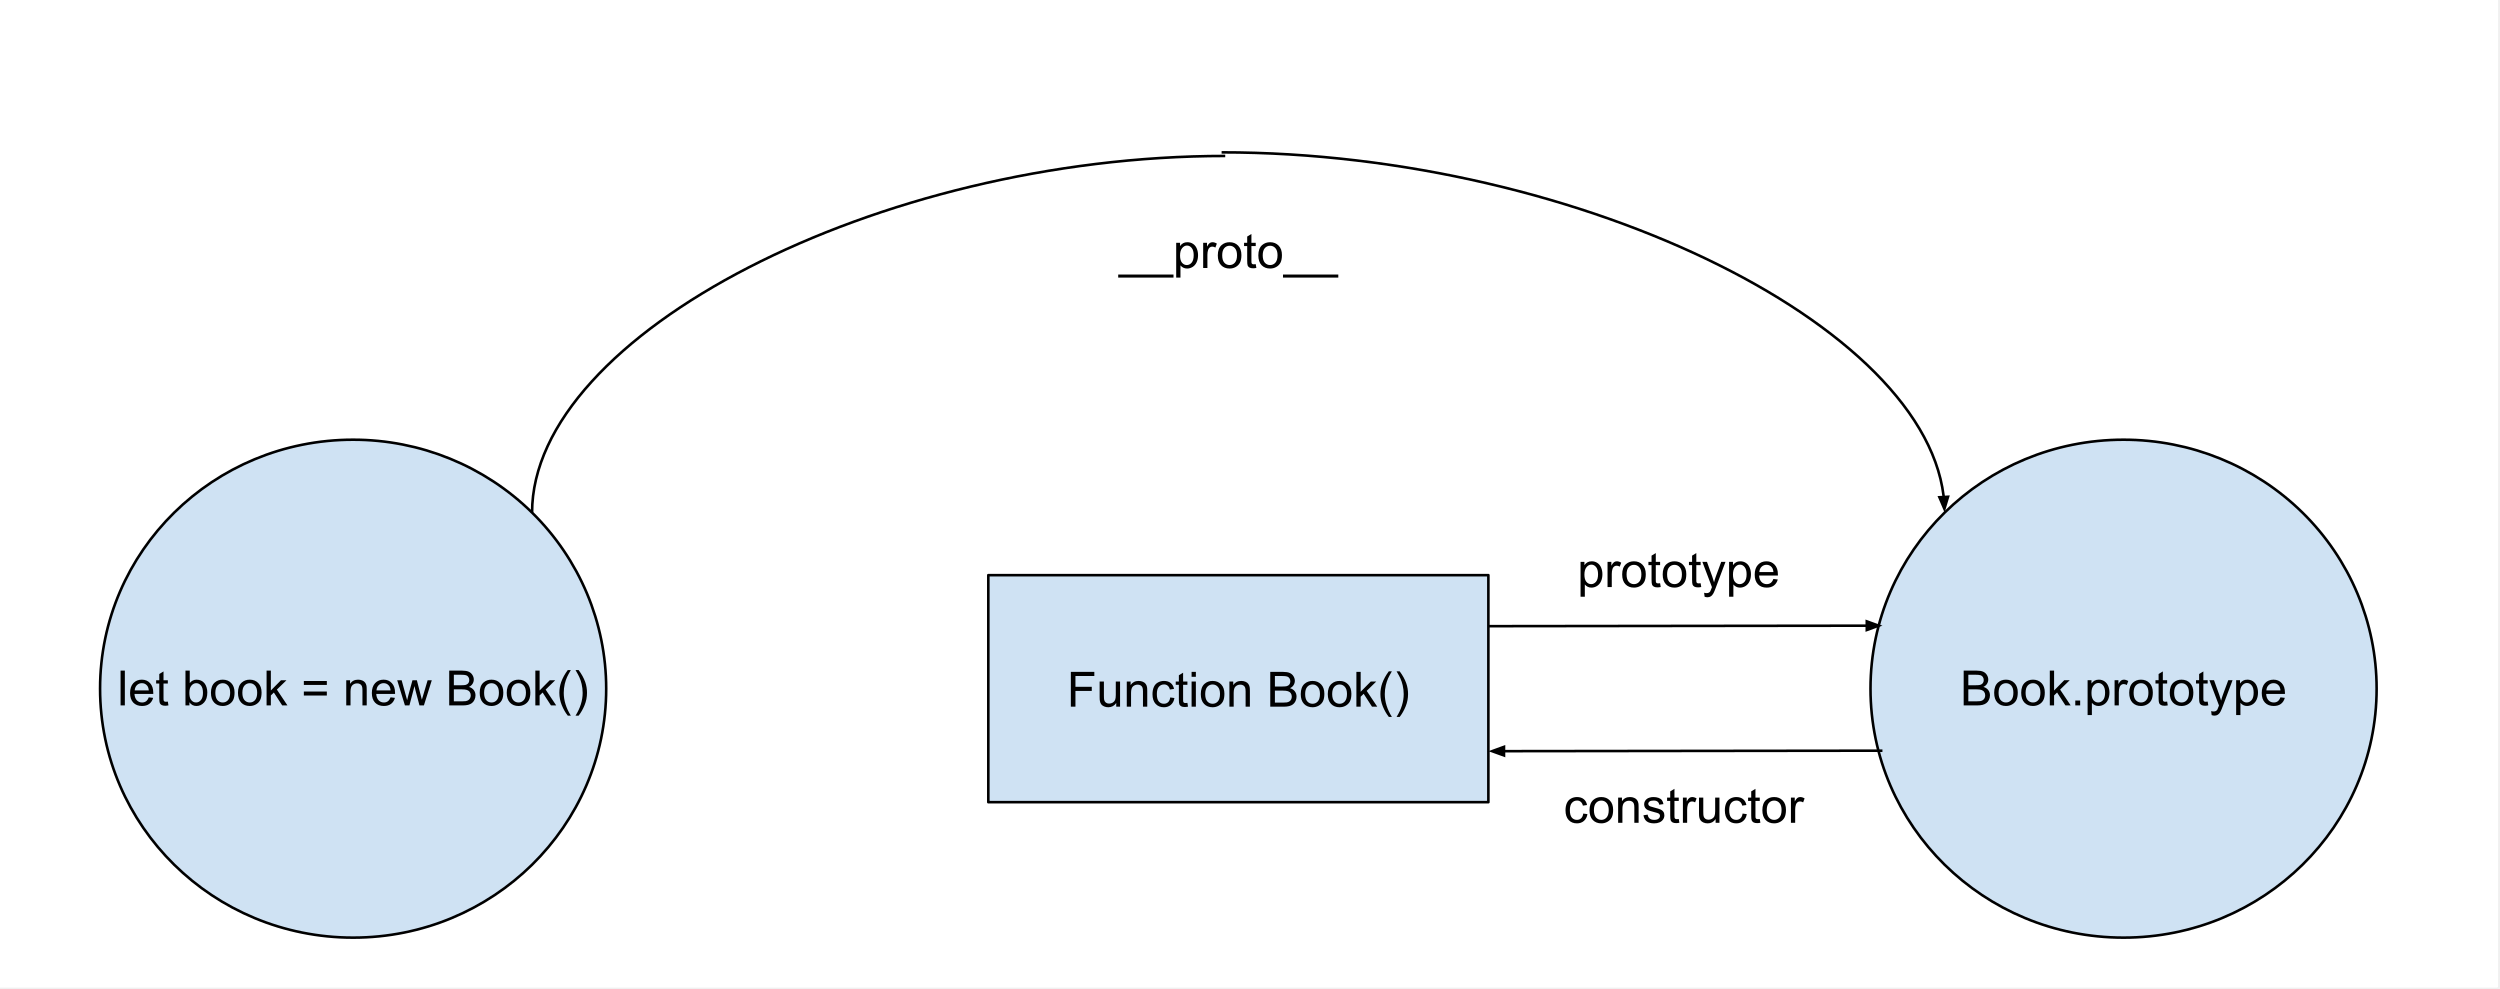
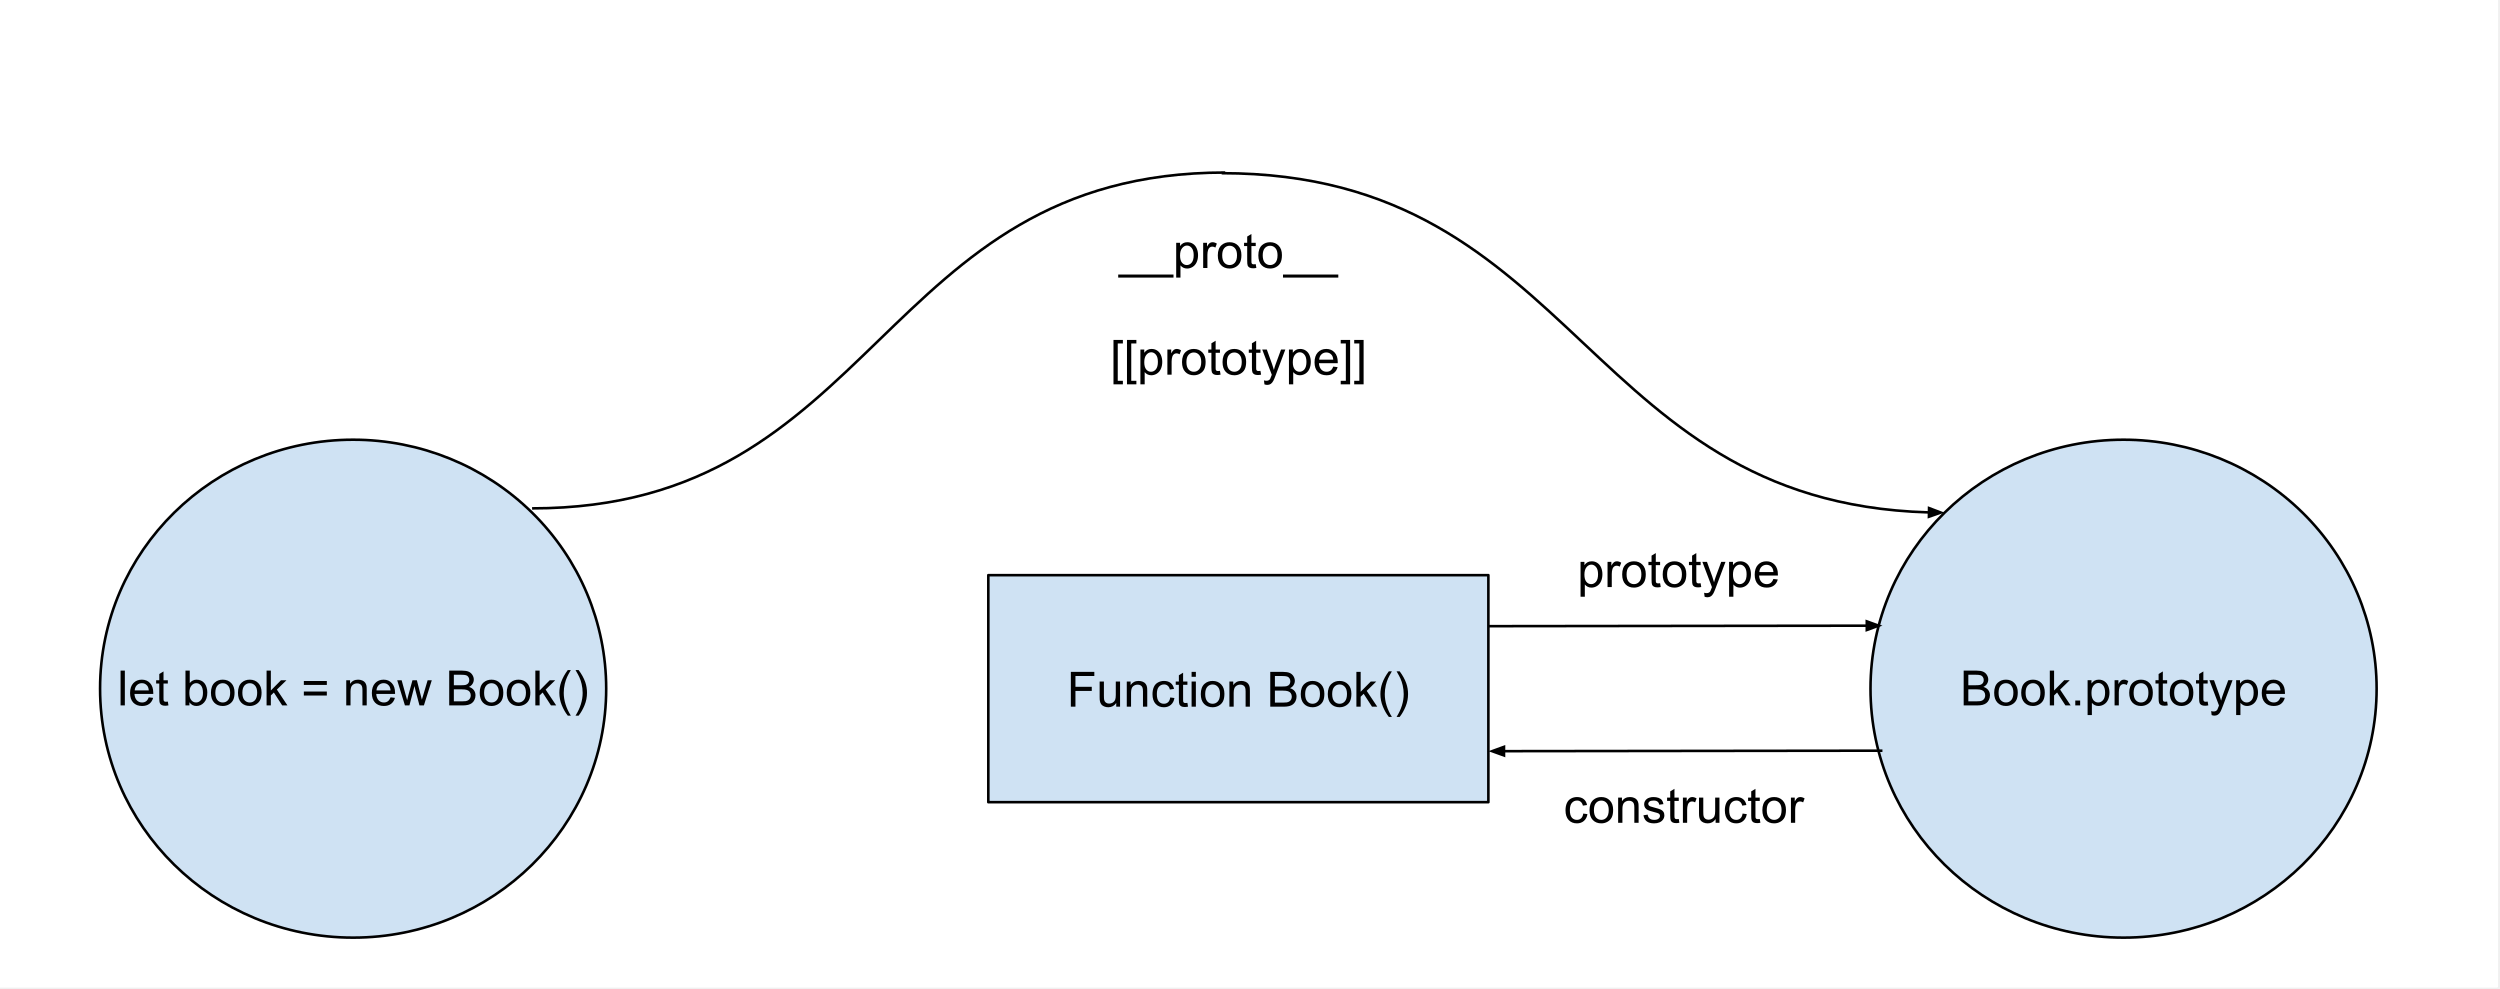
<svg xmlns="http://www.w3.org/2000/svg" version="1.1" viewBox="0.0 0.0 959.895 379.609" fill="none" stroke="none" stroke-linecap="square" stroke-miterlimit="10">
  <clipPath id="p.0">
    <path d="m0 0l959.895 0l0 379.609l-959.895 0l0 -379.609z" clip-rule="nonzero" />
  </clipPath>
  <g clip-path="url(#p.0)">
    <path fill="#000000" fill-opacity="0.0" d="m0 0l959.895 0l0 379.609l-959.895 0z" fill-rule="evenodd" />
    <path fill="#ffffff" d="m0 0l958.646 0l0 378.709l-958.646 0z" fill-rule="evenodd" />
    <path stroke="#ffffff" stroke-width="1.0" stroke-linejoin="round" stroke-linecap="butt" d="m0 0l958.646 0l0 378.709l-958.646 0z" fill-rule="evenodd" />
    <path fill="#cfe2f3" d="m379.472 220.829l192 0l0 87.181l-192 0z" fill-rule="evenodd" />
    <path stroke="#000000" stroke-width="1.0" stroke-linejoin="round" stroke-linecap="butt" d="m379.472 220.829l192 0l0 87.181l-192 0z" fill-rule="evenodd" />
    <path fill="#000000" d="m411.16 271.34l0 -13.359l9.016 0l0 1.578l-7.25 0l0 4.141l6.266 0l0 1.578l-6.266 0l0 6.062l-1.766 0zm17.427 0l0 -1.422q-1.125 1.641 -3.062 1.641q-0.859 0 -1.609 -0.328q-0.734 -0.328 -1.094 -0.828q-0.359 -0.5 -0.5 -1.219q-0.109 -0.469 -0.109 -1.531l0 -5.984l1.641 0l0 5.359q0 1.281 0.109 1.734q0.156 0.641 0.656 1.016q0.5 0.375 1.234 0.375q0.734 0 1.375 -0.375q0.656 -0.391 0.922 -1.031q0.266 -0.656 0.266 -1.891l0 -5.188l1.641 0l0 9.672l-1.469 0zm4.048 0l0 -9.672l1.469 0l0 1.375q1.062 -1.594 3.078 -1.594q0.875 0 1.609 0.312q0.734 0.312 1.094 0.828q0.375 0.5 0.516 1.203q0.094 0.453 0.094 1.594l0 5.953l-1.641 0l0 -5.891q0 -1.0 -0.203 -1.484q-0.188 -0.5 -0.672 -0.797q-0.484 -0.297 -1.141 -0.297q-1.047 0 -1.812 0.672q-0.75 0.656 -0.75 2.516l0 5.281l-1.641 0zm16.688 -3.547l1.609 0.219q-0.266 1.656 -1.359 2.609q-1.078 0.938 -2.672 0.938q-1.984 0 -3.188 -1.297q-1.203 -1.297 -1.203 -3.719q0 -1.578 0.516 -2.75q0.516 -1.172 1.578 -1.75q1.062 -0.594 2.312 -0.594q1.578 0 2.578 0.797q1.0 0.797 1.281 2.266l-1.594 0.234q-0.234 -0.969 -0.812 -1.453q-0.578 -0.5 -1.391 -0.5q-1.234 0 -2.016 0.891q-0.781 0.891 -0.781 2.812q0 1.953 0.75 2.844q0.75 0.875 1.953 0.875q0.969 0 1.609 -0.594q0.656 -0.594 0.828 -1.828zm6.594 2.078l0.234 1.453q-0.688 0.141 -1.234 0.141q-0.891 0 -1.391 -0.281q-0.484 -0.281 -0.688 -0.734q-0.203 -0.469 -0.203 -1.938l0 -5.578l-1.203 0l0 -1.266l1.203 0l0 -2.391l1.625 -0.984l0 3.375l1.656 0l0 1.266l-1.656 0l0 5.672q0 0.688 0.078 0.891q0.094 0.203 0.281 0.328q0.203 0.109 0.578 0.109q0.266 0 0.719 -0.062zm1.605 -10.0l0 -1.891l1.641 0l0 1.891l-1.641 0zm0 11.469l0 -9.672l1.641 0l0 9.672l-1.641 0zm3.535 -4.844q0 -2.688 1.484 -3.969q1.25 -1.078 3.047 -1.078q2.0 0 3.266 1.312q1.266 1.297 1.266 3.609q0 1.859 -0.562 2.938q-0.562 1.062 -1.641 1.656q-1.062 0.594 -2.328 0.594q-2.031 0 -3.281 -1.297q-1.25 -1.312 -1.25 -3.766zm1.688 0q0 1.859 0.797 2.797q0.812 0.922 2.047 0.922q1.219 0 2.031 -0.922q0.812 -0.938 0.812 -2.844q0 -1.797 -0.812 -2.719q-0.812 -0.922 -2.031 -0.922q-1.234 0 -2.047 0.922q-0.797 0.906 -0.797 2.766zm9.298 4.844l0 -9.672l1.469 0l0 1.375q1.062 -1.594 3.078 -1.594q0.875 0 1.609 0.312q0.734 0.312 1.094 0.828q0.375 0.5 0.516 1.203q0.094 0.453 0.094 1.594l0 5.953l-1.641 0l0 -5.891q0 -1.0 -0.203 -1.484q-0.188 -0.5 -0.672 -0.797q-0.484 -0.297 -1.141 -0.297q-1.047 0 -1.812 0.672q-0.75 0.656 -0.75 2.516l0 5.281l-1.641 0zm15.684 0l0 -13.359l5.016 0q1.531 0 2.453 0.406q0.922 0.406 1.438 1.25q0.531 0.844 0.531 1.766q0 0.859 -0.469 1.625q-0.453 0.75 -1.391 1.203q1.203 0.359 1.859 1.219q0.656 0.859 0.656 2.016q0 0.938 -0.406 1.75q-0.391 0.797 -0.984 1.234q-0.578 0.438 -1.453 0.672q-0.875 0.219 -2.156 0.219l-5.094 0zm1.781 -7.75l2.875 0q1.188 0 1.688 -0.141q0.672 -0.203 1.016 -0.672q0.344 -0.469 0.344 -1.172q0 -0.656 -0.328 -1.156q-0.312 -0.516 -0.906 -0.703q-0.594 -0.188 -2.031 -0.188l-2.656 0l0 4.031zm0 6.172l3.312 0q0.859 0 1.203 -0.062q0.609 -0.109 1.016 -0.359q0.422 -0.266 0.688 -0.75q0.266 -0.484 0.266 -1.125q0 -0.75 -0.391 -1.297q-0.375 -0.547 -1.062 -0.766q-0.672 -0.234 -1.953 -0.234l-3.078 0l0 4.594zm9.928 -3.266q0 -2.688 1.484 -3.969q1.25 -1.078 3.047 -1.078q2.0 0 3.266 1.312q1.266 1.297 1.266 3.609q0 1.859 -0.562 2.938q-0.562 1.062 -1.641 1.656q-1.062 0.594 -2.328 0.594q-2.031 0 -3.281 -1.297q-1.25 -1.312 -1.25 -3.766zm1.688 0q0 1.859 0.797 2.797q0.812 0.922 2.047 0.922q1.219 0 2.031 -0.922q0.812 -0.938 0.812 -2.844q0 -1.797 -0.812 -2.719q-0.812 -0.922 -2.031 -0.922q-1.234 0 -2.047 0.922q-0.797 0.906 -0.797 2.766zm8.688 0q0 -2.688 1.484 -3.969q1.25 -1.078 3.047 -1.078q2.0 0 3.266 1.312q1.266 1.297 1.266 3.609q0 1.859 -0.562 2.938q-0.562 1.062 -1.641 1.656q-1.062 0.594 -2.328 0.594q-2.031 0 -3.281 -1.297q-1.25 -1.312 -1.25 -3.766zm1.688 0q0 1.859 0.797 2.797q0.812 0.922 2.047 0.922q1.219 0 2.031 -0.922q0.812 -0.938 0.812 -2.844q0 -1.797 -0.812 -2.719q-0.812 -0.922 -2.031 -0.922q-1.234 0 -2.047 0.922q-0.797 0.906 -0.797 2.766zm9.298 4.844l0 -13.359l1.641 0l0 7.625l3.891 -3.938l2.109 0l-3.688 3.594l4.062 6.078l-2.016 0l-3.203 -4.953l-1.156 1.125l0 3.828l-1.641 0zm12.453 3.922q-1.359 -1.703 -2.297 -4.0q-0.938 -2.297 -0.938 -4.766q0 -2.156 0.703 -4.141q0.828 -2.312 2.531 -4.594l1.172 0q-1.094 1.891 -1.453 2.703q-0.547 1.25 -0.875 2.625q-0.391 1.703 -0.391 3.422q0 4.375 2.719 8.75l-1.172 0zm4.166 0l-1.188 0q2.734 -4.375 2.734 -8.75q0 -1.719 -0.391 -3.391q-0.312 -1.375 -0.875 -2.625q-0.359 -0.828 -1.469 -2.734l1.188 0q1.703 2.281 2.531 4.594q0.688 1.984 0.688 4.141q0 2.469 -0.938 4.766q-0.938 2.297 -2.281 4.0z" fill-rule="nonzero" />
    <path fill="#000000" fill-opacity="0.0" d="m596.632 198.486l109.701 0l0 40.976l-109.701 0z" fill-rule="evenodd" />
    <path fill="#000000" d="m606.867 229.109l0 -13.375l1.484 0l0 1.25q0.531 -0.734 1.188 -1.094q0.672 -0.375 1.625 -0.375q1.234 0 2.172 0.641q0.953 0.625 1.438 1.797q0.484 1.156 0.484 2.547q0 1.484 -0.531 2.672q-0.531 1.188 -1.547 1.828q-1.016 0.625 -2.141 0.625q-0.812 0 -1.469 -0.344q-0.656 -0.344 -1.062 -0.875l0 4.703l-1.641 0zm1.484 -8.484q0 1.859 0.75 2.766q0.766 0.891 1.828 0.891q1.094 0 1.875 -0.922q0.781 -0.938 0.781 -2.875q0 -1.844 -0.766 -2.766q-0.75 -0.922 -1.812 -0.922q-1.047 0 -1.859 0.984q-0.797 0.969 -0.797 2.844zm8.876 4.781l0 -9.672l1.469 0l0 1.469q0.562 -1.031 1.031 -1.359q0.484 -0.328 1.062 -0.328q0.828 0 1.688 0.531l-0.562 1.516q-0.609 -0.359 -1.203 -0.359q-0.547 0 -0.969 0.328q-0.422 0.328 -0.609 0.891q-0.281 0.875 -0.281 1.922l0 5.062l-1.625 0zm5.619 -4.844q0 -2.688 1.484 -3.969q1.25 -1.078 3.047 -1.078q2.0 0 3.266 1.312q1.266 1.297 1.266 3.609q0 1.859 -0.562 2.938q-0.562 1.062 -1.641 1.656q-1.062 0.594 -2.328 0.594q-2.031 0 -3.281 -1.297q-1.25 -1.312 -1.25 -3.766zm1.688 0q0 1.859 0.797 2.797q0.812 0.922 2.047 0.922q1.219 0 2.031 -0.922q0.812 -0.938 0.812 -2.844q0 -1.797 -0.812 -2.719q-0.812 -0.922 -2.031 -0.922q-1.234 0 -2.047 0.922q-0.797 0.906 -0.797 2.766zm12.876 3.375l0.234 1.453q-0.688 0.141 -1.234 0.141q-0.891 0 -1.391 -0.281q-0.484 -0.281 -0.688 -0.734q-0.203 -0.469 -0.203 -1.938l0 -5.578l-1.203 0l0 -1.266l1.203 0l0 -2.391l1.625 -0.984l0 3.375l1.656 0l0 1.266l-1.656 0l0 5.672q0 0.688 0.078 0.891q0.094 0.203 0.281 0.328q0.203 0.109 0.578 0.109q0.266 0 0.719 -0.062zm0.996 -3.375q0 -2.688 1.484 -3.969q1.25 -1.078 3.047 -1.078q2.0 0 3.266 1.312q1.266 1.297 1.266 3.609q0 1.859 -0.562 2.938q-0.562 1.062 -1.641 1.656q-1.062 0.594 -2.328 0.594q-2.031 0 -3.281 -1.297q-1.25 -1.312 -1.25 -3.766zm1.688 0q0 1.859 0.797 2.797q0.812 0.922 2.047 0.922q1.219 0 2.031 -0.922q0.812 -0.938 0.812 -2.844q0 -1.797 -0.812 -2.719q-0.812 -0.922 -2.031 -0.922q-1.234 0 -2.047 0.922q-0.797 0.906 -0.797 2.766zm12.876 3.375l0.234 1.453q-0.688 0.141 -1.234 0.141q-0.891 0 -1.391 -0.281q-0.484 -0.281 -0.688 -0.734q-0.203 -0.469 -0.203 -1.938l0 -5.578l-1.203 0l0 -1.266l1.203 0l0 -2.391l1.625 -0.984l0 3.375l1.656 0l0 1.266l-1.656 0l0 5.672q0 0.688 0.078 0.891q0.094 0.203 0.281 0.328q0.203 0.109 0.578 0.109q0.266 0 0.719 -0.062zm1.527 5.188l-0.188 -1.531q0.547 0.141 0.938 0.141q0.547 0 0.875 -0.188q0.328 -0.172 0.547 -0.5q0.156 -0.25 0.5 -1.219q0.047 -0.141 0.141 -0.406l-3.672 -9.688l1.766 0l2.016 5.594q0.391 1.078 0.703 2.25q0.281 -1.125 0.672 -2.203l2.078 -5.641l1.641 0l-3.688 9.828q-0.594 1.609 -0.922 2.203q-0.438 0.812 -1.0 1.188q-0.562 0.375 -1.344 0.375q-0.484 0 -1.062 -0.203zm9.406 -0.016l0 -13.375l1.484 0l0 1.25q0.531 -0.734 1.188 -1.094q0.672 -0.375 1.625 -0.375q1.234 0 2.172 0.641q0.953 0.625 1.438 1.797q0.484 1.156 0.484 2.547q0 1.484 -0.531 2.672q-0.531 1.188 -1.547 1.828q-1.016 0.625 -2.141 0.625q-0.812 0 -1.469 -0.344q-0.656 -0.344 -1.062 -0.875l0 4.703l-1.641 0zm1.484 -8.484q0 1.859 0.75 2.766q0.766 0.891 1.828 0.891q1.094 0 1.875 -0.922q0.781 -0.938 0.781 -2.875q0 -1.844 -0.766 -2.766q-0.75 -0.922 -1.812 -0.922q-1.047 0 -1.859 0.984q-0.797 0.969 -0.797 2.844zm15.516 1.672l1.688 0.203q-0.406 1.484 -1.484 2.312q-1.078 0.812 -2.766 0.812q-2.125 0 -3.375 -1.297q-1.234 -1.312 -1.234 -3.672q0 -2.453 1.25 -3.797q1.266 -1.344 3.266 -1.344q1.938 0 3.156 1.328q1.234 1.312 1.234 3.703q0 0.156 0 0.438l-7.219 0q0.094 1.594 0.906 2.453q0.812 0.844 2.016 0.844q0.906 0 1.547 -0.469q0.641 -0.484 1.016 -1.516zm-5.391 -2.656l5.406 0q-0.109 -1.219 -0.625 -1.828q-0.781 -0.953 -2.031 -0.953q-1.125 0 -1.906 0.766q-0.766 0.75 -0.844 2.016z" fill-rule="nonzero" />
    <path fill="#cfe2f3" d="m38.423 264.42l0 0c0 -52.793 43.502 -95.591 97.165 -95.591l0 0c25.77 0 50.484 10.071 68.706 27.998c18.222 17.927 28.459 42.241 28.459 67.593l0 0c0 52.793 -43.502 95.591 -97.165 95.591l0 0c-53.663 0 -97.165 -42.797 -97.165 -95.591z" fill-rule="evenodd" />
    <path stroke="#000000" stroke-width="1.0" stroke-linejoin="round" stroke-linecap="butt" d="m38.423 264.42l0 0c0 -52.793 43.502 -95.591 97.165 -95.591l0 0c25.77 0 50.484 10.071 68.706 27.998c18.222 17.927 28.459 42.241 28.459 67.593l0 0c0 52.793 -43.502 95.591 -97.165 95.591l0 0c-53.663 0 -97.165 -42.797 -97.165 -95.591z" fill-rule="evenodd" />
    <path fill="#000000" fill-opacity="0.0" d="m26.564 243.932l218.047 0l0 40.976l-218.047 0z" fill-rule="evenodd" />
    <path fill="#000000" d="m46.295 270.852l0 -13.359l1.641 0l0 13.359l-1.641 0zm10.817 -3.109l1.688 0.203q-0.406 1.484 -1.484 2.312q-1.078 0.812 -2.766 0.812q-2.125 0 -3.375 -1.297q-1.234 -1.312 -1.234 -3.672q0 -2.453 1.25 -3.797q1.266 -1.344 3.266 -1.344q1.938 0 3.156 1.328q1.234 1.312 1.234 3.703q0 0.156 0 0.438l-7.219 0q0.094 1.594 0.906 2.453q0.812 0.844 2.016 0.844q0.906 0 1.547 -0.469q0.641 -0.484 1.016 -1.516zm-5.391 -2.656l5.406 0q-0.109 -1.219 -0.625 -1.828q-0.781 -0.953 -2.031 -0.953q-1.125 0 -1.906 0.766q-0.766 0.75 -0.844 2.016zm12.719 4.297l0.234 1.453q-0.688 0.141 -1.234 0.141q-0.891 0 -1.391 -0.281q-0.484 -0.281 -0.688 -0.734q-0.203 -0.469 -0.203 -1.938l0 -5.578l-1.203 0l0 -1.266l1.203 0l0 -2.391l1.625 -0.984l0 3.375l1.656 0l0 1.266l-1.656 0l0 5.672q0 0.688 0.078 0.891q0.094 0.203 0.281 0.328q0.203 0.109 0.578 0.109q0.266 0 0.719 -0.062zm8.288 1.469l-1.516 0l0 -13.359l1.641 0l0 4.766q1.047 -1.297 2.656 -1.297q0.891 0 1.688 0.359q0.797 0.359 1.312 1.016q0.516 0.641 0.797 1.562q0.297 0.922 0.297 1.969q0 2.484 -1.234 3.844q-1.219 1.359 -2.953 1.359q-1.703 0 -2.688 -1.438l0 1.219zm-0.016 -4.906q0 1.734 0.484 2.516q0.766 1.266 2.094 1.266q1.078 0 1.859 -0.938q0.781 -0.938 0.781 -2.781q0 -1.891 -0.75 -2.797q-0.75 -0.906 -1.828 -0.906q-1.062 0 -1.859 0.938q-0.781 0.938 -0.781 2.703zm8.282 0.062q0 -2.688 1.484 -3.969q1.25 -1.078 3.047 -1.078q2.0 0 3.266 1.312q1.266 1.297 1.266 3.609q0 1.859 -0.562 2.938q-0.562 1.062 -1.641 1.656q-1.062 0.594 -2.328 0.594q-2.031 0 -3.281 -1.297q-1.25 -1.312 -1.25 -3.766zm1.688 0q0 1.859 0.797 2.797q0.812 0.922 2.047 0.922q1.219 0 2.031 -0.922q0.812 -0.938 0.812 -2.844q0 -1.797 -0.812 -2.719q-0.812 -0.922 -2.031 -0.922q-1.234 0 -2.047 0.922q-0.797 0.906 -0.797 2.766zm8.688 0q0 -2.688 1.484 -3.969q1.25 -1.078 3.047 -1.078q2.0 0 3.266 1.312q1.266 1.297 1.266 3.609q0 1.859 -0.562 2.938q-0.562 1.062 -1.641 1.656q-1.062 0.594 -2.328 0.594q-2.031 0 -3.281 -1.297q-1.25 -1.312 -1.25 -3.766zm1.688 0q0 1.859 0.797 2.797q0.812 0.922 2.047 0.922q1.219 0 2.031 -0.922q0.812 -0.938 0.812 -2.844q0 -1.797 -0.812 -2.719q-0.812 -0.922 -2.031 -0.922q-1.234 0 -2.047 0.922q-0.797 0.906 -0.797 2.766zm9.298 4.844l0 -13.359l1.641 0l0 7.625l3.891 -3.938l2.109 0l-3.688 3.594l4.062 6.078l-2.016 0l-3.203 -4.953l-1.156 1.125l0 3.828l-1.641 0zm23.136 -7.859l-8.828 0l0 -1.516l8.828 0l0 1.516zm0 4.062l-8.828 0l0 -1.531l8.828 0l0 1.531zm7.453 3.797l0 -9.672l1.469 0l0 1.375q1.062 -1.594 3.078 -1.594q0.875 0 1.609 0.312q0.734 0.312 1.094 0.828q0.375 0.5 0.516 1.203q0.094 0.453 0.094 1.594l0 5.953l-1.641 0l0 -5.891q0 -1.0 -0.203 -1.484q-0.188 -0.5 -0.672 -0.797q-0.484 -0.297 -1.141 -0.297q-1.047 0 -1.812 0.672q-0.75 0.656 -0.75 2.516l0 5.281l-1.641 0zm17.001 -3.109l1.688 0.203q-0.406 1.484 -1.484 2.312q-1.078 0.812 -2.766 0.812q-2.125 0 -3.375 -1.297q-1.234 -1.312 -1.234 -3.672q0 -2.453 1.25 -3.797q1.266 -1.344 3.266 -1.344q1.938 0 3.156 1.328q1.234 1.312 1.234 3.703q0 0.156 0 0.438l-7.219 0q0.094 1.594 0.906 2.453q0.812 0.844 2.016 0.844q0.906 0 1.547 -0.469q0.641 -0.484 1.016 -1.516zm-5.391 -2.656l5.406 0q-0.109 -1.219 -0.625 -1.828q-0.781 -0.953 -2.031 -0.953q-1.125 0 -1.906 0.766q-0.766 0.75 -0.844 2.016zm10.923 5.766l-2.969 -9.672l1.703 0l1.531 5.578l0.578 2.078q0.047 -0.156 0.5 -2.0l1.547 -5.656l1.688 0l1.438 5.609l0.484 1.844l0.562 -1.859l1.656 -5.594l1.594 0l-3.031 9.672l-1.703 0l-1.531 -5.797l-0.375 -1.641l-1.953 7.438l-1.719 0zm17.0 0l0 -13.359l5.016 0q1.531 0 2.453 0.406q0.922 0.406 1.438 1.25q0.531 0.844 0.531 1.766q0 0.859 -0.469 1.625q-0.453 0.75 -1.391 1.203q1.203 0.359 1.859 1.219q0.656 0.859 0.656 2.016q0 0.938 -0.406 1.75q-0.391 0.797 -0.984 1.234q-0.578 0.438 -1.453 0.672q-0.875 0.219 -2.156 0.219l-5.094 0zm1.781 -7.75l2.875 0q1.188 0 1.688 -0.141q0.672 -0.203 1.016 -0.672q0.344 -0.469 0.344 -1.172q0 -0.656 -0.328 -1.156q-0.312 -0.516 -0.906 -0.703q-0.594 -0.188 -2.031 -0.188l-2.656 0l0 4.031zm0 6.172l3.312 0q0.859 0 1.203 -0.062q0.609 -0.109 1.016 -0.359q0.422 -0.266 0.688 -0.75q0.266 -0.484 0.266 -1.125q0 -0.75 -0.391 -1.297q-0.375 -0.547 -1.062 -0.766q-0.672 -0.234 -1.953 -0.234l-3.078 0l0 4.594zm9.928 -3.266q0 -2.688 1.484 -3.969q1.25 -1.078 3.047 -1.078q2.0 0 3.266 1.312q1.266 1.297 1.266 3.609q0 1.859 -0.562 2.938q-0.562 1.062 -1.641 1.656q-1.062 0.594 -2.328 0.594q-2.031 0 -3.281 -1.297q-1.25 -1.312 -1.25 -3.766zm1.688 0q0 1.859 0.797 2.797q0.812 0.922 2.047 0.922q1.219 0 2.031 -0.922q0.812 -0.938 0.812 -2.844q0 -1.797 -0.812 -2.719q-0.812 -0.922 -2.031 -0.922q-1.234 0 -2.047 0.922q-0.797 0.906 -0.797 2.766zm8.688 0q0 -2.688 1.484 -3.969q1.25 -1.078 3.047 -1.078q2.0 0 3.266 1.312q1.266 1.297 1.266 3.609q0 1.859 -0.562 2.938q-0.562 1.062 -1.641 1.656q-1.062 0.594 -2.328 0.594q-2.031 0 -3.281 -1.297q-1.25 -1.312 -1.25 -3.766zm1.688 0q0 1.859 0.797 2.797q0.812 0.922 2.047 0.922q1.219 0 2.031 -0.922q0.812 -0.938 0.812 -2.844q0 -1.797 -0.812 -2.719q-0.812 -0.922 -2.031 -0.922q-1.234 0 -2.047 0.922q-0.797 0.906 -0.797 2.766zm9.298 4.844l0 -13.359l1.641 0l0 7.625l3.891 -3.938l2.109 0l-3.688 3.594l4.062 6.078l-2.016 0l-3.203 -4.953l-1.156 1.125l0 3.828l-1.641 0zm12.453 3.922q-1.359 -1.703 -2.297 -4.0q-0.938 -2.297 -0.938 -4.766q0 -2.156 0.703 -4.141q0.828 -2.312 2.531 -4.594l1.172 0q-1.094 1.891 -1.453 2.703q-0.547 1.25 -0.875 2.625q-0.391 1.703 -0.391 3.422q0 4.375 2.719 8.75l-1.172 0zm4.166 0l-1.188 0q2.734 -4.375 2.734 -8.75q0 -1.719 -0.391 -3.391q-0.312 -1.375 -0.875 -2.625q-0.359 -0.828 -1.469 -2.734l1.188 0q1.703 2.281 2.531 4.594q0.688 1.984 0.688 4.141q0 2.469 -0.938 4.766q-0.938 2.297 -2.281 4.0z" fill-rule="nonzero" />
    <path fill="#000000" fill-opacity="0.0" d="m591.357 289l120.252 0l0 40.976l-120.252 0z" fill-rule="evenodd" />
    <path fill="#000000" d="m607.904 312.373l1.609 0.219q-0.266 1.656 -1.359 2.609q-1.078 0.938 -2.672 0.938q-1.984 0 -3.188 -1.297q-1.203 -1.297 -1.203 -3.719q0 -1.578 0.516 -2.75q0.516 -1.172 1.578 -1.75q1.062 -0.594 2.312 -0.594q1.578 0 2.578 0.797q1.0 0.797 1.281 2.266l-1.594 0.234q-0.234 -0.969 -0.812 -1.453q-0.578 -0.5 -1.391 -0.5q-1.234 0 -2.016 0.891q-0.781 0.891 -0.781 2.812q0 1.953 0.75 2.844q0.75 0.875 1.953 0.875q0.969 0 1.609 -0.594q0.656 -0.594 0.828 -1.828zm2.406 -1.297q0 -2.688 1.484 -3.969q1.25 -1.078 3.047 -1.078q2.0 0 3.266 1.312q1.266 1.297 1.266 3.609q0 1.859 -0.562 2.938q-0.562 1.062 -1.641 1.656q-1.062 0.594 -2.328 0.594q-2.031 0 -3.281 -1.297q-1.25 -1.312 -1.25 -3.766zm1.688 0q0 1.859 0.797 2.797q0.812 0.922 2.047 0.922q1.219 0 2.031 -0.922q0.812 -0.938 0.812 -2.844q0 -1.797 -0.812 -2.719q-0.812 -0.922 -2.031 -0.922q-1.234 0 -2.047 0.922q-0.797 0.906 -0.797 2.766zm9.298 4.844l0 -9.672l1.469 0l0 1.375q1.062 -1.594 3.078 -1.594q0.875 0 1.609 0.312q0.734 0.312 1.094 0.828q0.375 0.5 0.516 1.203q0.094 0.453 0.094 1.594l0 5.953l-1.641 0l0 -5.891q0 -1.0 -0.203 -1.484q-0.188 -0.5 -0.672 -0.797q-0.484 -0.297 -1.141 -0.297q-1.047 0 -1.812 0.672q-0.75 0.656 -0.75 2.516l0 5.281l-1.641 0zm9.719 -2.891l1.625 -0.25q0.125 0.969 0.75 1.5q0.625 0.516 1.75 0.516q1.125 0 1.672 -0.453q0.547 -0.469 0.547 -1.094q0 -0.547 -0.484 -0.875q-0.328 -0.219 -1.672 -0.547q-1.812 -0.469 -2.516 -0.797q-0.688 -0.328 -1.047 -0.906q-0.359 -0.594 -0.359 -1.312q0 -0.641 0.297 -1.188q0.297 -0.562 0.812 -0.922q0.375 -0.281 1.031 -0.469q0.672 -0.203 1.422 -0.203q1.141 0 2.0 0.328q0.859 0.328 1.266 0.891q0.422 0.562 0.578 1.5l-1.609 0.219q-0.109 -0.75 -0.641 -1.172q-0.516 -0.422 -1.469 -0.422q-1.141 0 -1.625 0.375q-0.469 0.375 -0.469 0.875q0 0.312 0.188 0.578q0.203 0.266 0.641 0.438q0.234 0.094 1.438 0.422q1.75 0.453 2.438 0.75q0.688 0.297 1.078 0.859q0.391 0.562 0.391 1.406q0 0.828 -0.484 1.547q-0.469 0.719 -1.375 1.125q-0.906 0.391 -2.047 0.391q-1.875 0 -2.875 -0.781q-0.984 -0.781 -1.25 -2.328zm13.562 1.422l0.234 1.453q-0.688 0.141 -1.234 0.141q-0.891 0 -1.391 -0.281q-0.484 -0.281 -0.688 -0.734q-0.203 -0.469 -0.203 -1.938l0 -5.578l-1.203 0l0 -1.266l1.203 0l0 -2.391l1.625 -0.984l0 3.375l1.656 0l0 1.266l-1.656 0l0 5.672q0 0.688 0.078 0.891q0.094 0.203 0.281 0.328q0.203 0.109 0.578 0.109q0.266 0 0.719 -0.062zm1.59 1.469l0 -9.672l1.469 0l0 1.469q0.562 -1.031 1.031 -1.359q0.484 -0.328 1.062 -0.328q0.828 0 1.688 0.531l-0.562 1.516q-0.609 -0.359 -1.203 -0.359q-0.547 0 -0.969 0.328q-0.422 0.328 -0.609 0.891q-0.281 0.875 -0.281 1.922l0 5.062l-1.625 0zm12.556 0l0 -1.422q-1.125 1.641 -3.062 1.641q-0.859 0 -1.609 -0.328q-0.734 -0.328 -1.094 -0.828q-0.359 -0.5 -0.5 -1.219q-0.109 -0.469 -0.109 -1.531l0 -5.984l1.641 0l0 5.359q0 1.281 0.109 1.734q0.156 0.641 0.656 1.016q0.5 0.375 1.234 0.375q0.734 0 1.375 -0.375q0.656 -0.391 0.922 -1.031q0.266 -0.656 0.266 -1.891l0 -5.188l1.641 0l0 9.672l-1.469 0zm10.36 -3.547l1.609 0.219q-0.266 1.656 -1.359 2.609q-1.078 0.938 -2.672 0.938q-1.984 0 -3.188 -1.297q-1.203 -1.297 -1.203 -3.719q0 -1.578 0.516 -2.75q0.516 -1.172 1.578 -1.75q1.062 -0.594 2.312 -0.594q1.578 0 2.578 0.797q1.0 0.797 1.281 2.266l-1.594 0.234q-0.234 -0.969 -0.812 -1.453q-0.578 -0.5 -1.391 -0.5q-1.234 0 -2.016 0.891q-0.781 0.891 -0.781 2.812q0 1.953 0.75 2.844q0.75 0.875 1.953 0.875q0.969 0 1.609 -0.594q0.656 -0.594 0.828 -1.828zm6.594 2.078l0.234 1.453q-0.688 0.141 -1.234 0.141q-0.891 0 -1.391 -0.281q-0.484 -0.281 -0.688 -0.734q-0.203 -0.469 -0.203 -1.938l0 -5.578l-1.203 0l0 -1.266l1.203 0l0 -2.391l1.625 -0.984l0 3.375l1.656 0l0 1.266l-1.656 0l0 5.672q0 0.688 0.078 0.891q0.094 0.203 0.281 0.328q0.203 0.109 0.578 0.109q0.266 0 0.719 -0.062zm0.996 -3.375q0 -2.688 1.484 -3.969q1.25 -1.078 3.047 -1.078q2.0 0 3.266 1.312q1.266 1.297 1.266 3.609q0 1.859 -0.562 2.938q-0.562 1.062 -1.641 1.656q-1.062 0.594 -2.328 0.594q-2.031 0 -3.281 -1.297q-1.25 -1.312 -1.25 -3.766zm1.688 0q0 1.859 0.797 2.797q0.812 0.922 2.047 0.922q1.219 0 2.031 -0.922q0.812 -0.938 0.812 -2.844q0 -1.797 -0.812 -2.719q-0.812 -0.922 -2.031 -0.922q-1.234 0 -2.047 0.922q-0.797 0.906 -0.797 2.766zm9.282 4.844l0 -9.672l1.469 0l0 1.469q0.562 -1.031 1.031 -1.359q0.484 -0.328 1.062 -0.328q0.828 0 1.688 0.531l-0.562 1.516q-0.609 -0.359 -1.203 -0.359q-0.547 0 -0.969 0.328q-0.422 0.328 -0.609 0.891q-0.281 0.875 -0.281 1.922l0 5.062l-1.625 0z" fill-rule="nonzero" />
    <path fill="#cfe2f3" d="m718.194 264.42l0 0c0 -52.793 43.502 -95.591 97.165 -95.591l0 0c25.77 0 50.484 10.071 68.706 27.998c18.222 17.927 28.459 42.241 28.459 67.593l0 0c0 52.793 -43.502 95.591 -97.165 95.591l0 0c-53.663 0 -97.165 -42.797 -97.165 -95.591z" fill-rule="evenodd" />
    <path stroke="#000000" stroke-width="1.0" stroke-linejoin="round" stroke-linecap="butt" d="m718.194 264.42l0 0c0 -52.793 43.502 -95.591 97.165 -95.591l0 0c25.77 0 50.484 10.071 68.706 27.998c18.222 17.927 28.459 42.241 28.459 67.593l0 0c0 52.793 -43.502 95.591 -97.165 95.591l0 0c-53.663 0 -97.165 -42.797 -97.165 -95.591z" fill-rule="evenodd" />
    <path fill="#000000" fill-opacity="0.0" d="m706.333 243.932l218.047 0l0 40.976l-218.047 0z" fill-rule="evenodd" />
    <path fill="#000000" d="m753.97 270.852l0 -13.359l5.016 0q1.531 0 2.453 0.406q0.922 0.406 1.438 1.25q0.531 0.844 0.531 1.766q0 0.859 -0.469 1.625q-0.453 0.75 -1.391 1.203q1.203 0.359 1.859 1.219q0.656 0.859 0.656 2.016q0 0.938 -0.406 1.75q-0.391 0.797 -0.984 1.234q-0.578 0.438 -1.453 0.672q-0.875 0.219 -2.156 0.219l-5.094 0zm1.781 -7.75l2.875 0q1.188 0 1.688 -0.141q0.672 -0.203 1.016 -0.672q0.344 -0.469 0.344 -1.172q0 -0.656 -0.328 -1.156q-0.312 -0.516 -0.906 -0.703q-0.594 -0.188 -2.031 -0.188l-2.656 0l0 4.031zm0 6.172l3.312 0q0.859 0 1.203 -0.062q0.609 -0.109 1.016 -0.359q0.422 -0.266 0.688 -0.75q0.266 -0.484 0.266 -1.125q0 -0.75 -0.391 -1.297q-0.375 -0.547 -1.062 -0.766q-0.672 -0.234 -1.953 -0.234l-3.078 0l0 4.594zm9.928 -3.266q0 -2.688 1.484 -3.969q1.25 -1.078 3.047 -1.078q2.0 0 3.266 1.312q1.266 1.297 1.266 3.609q0 1.859 -0.562 2.938q-0.562 1.062 -1.641 1.656q-1.062 0.594 -2.328 0.594q-2.031 0 -3.281 -1.297q-1.25 -1.312 -1.25 -3.766zm1.688 0q0 1.859 0.797 2.797q0.812 0.922 2.047 0.922q1.219 0 2.031 -0.922q0.812 -0.938 0.812 -2.844q0 -1.797 -0.812 -2.719q-0.812 -0.922 -2.031 -0.922q-1.234 0 -2.047 0.922q-0.797 0.906 -0.797 2.766zm8.688 0q0 -2.688 1.484 -3.969q1.25 -1.078 3.047 -1.078q2.0 0 3.266 1.312q1.266 1.297 1.266 3.609q0 1.859 -0.562 2.938q-0.562 1.062 -1.641 1.656q-1.062 0.594 -2.328 0.594q-2.031 0 -3.281 -1.297q-1.25 -1.312 -1.25 -3.766zm1.688 0q0 1.859 0.797 2.797q0.812 0.922 2.047 0.922q1.219 0 2.031 -0.922q0.812 -0.938 0.812 -2.844q0 -1.797 -0.812 -2.719q-0.812 -0.922 -2.031 -0.922q-1.234 0 -2.047 0.922q-0.797 0.906 -0.797 2.766zm9.298 4.844l0 -13.359l1.641 0l0 7.625l3.891 -3.938l2.109 0l-3.688 3.594l4.062 6.078l-2.016 0l-3.203 -4.953l-1.156 1.125l0 3.828l-1.641 0zm9.781 0l0 -1.875l1.875 0l0 1.875l-1.875 0zm4.73 3.703l0 -13.375l1.484 0l0 1.25q0.531 -0.734 1.188 -1.094q0.672 -0.375 1.625 -0.375q1.234 0 2.172 0.641q0.953 0.625 1.438 1.797q0.484 1.156 0.484 2.547q0 1.484 -0.531 2.672q-0.531 1.188 -1.547 1.828q-1.016 0.625 -2.141 0.625q-0.812 0 -1.469 -0.344q-0.656 -0.344 -1.062 -0.875l0 4.703l-1.641 0zm1.484 -8.484q0 1.859 0.75 2.766q0.766 0.891 1.828 0.891q1.094 0 1.875 -0.922q0.781 -0.938 0.781 -2.875q0 -1.844 -0.766 -2.766q-0.75 -0.922 -1.812 -0.922q-1.047 0 -1.859 0.984q-0.797 0.969 -0.797 2.844zm8.876 4.781l0 -9.672l1.469 0l0 1.469q0.562 -1.031 1.031 -1.359q0.484 -0.328 1.062 -0.328q0.828 0 1.688 0.531l-0.562 1.516q-0.609 -0.359 -1.203 -0.359q-0.547 0 -0.969 0.328q-0.422 0.328 -0.609 0.891q-0.281 0.875 -0.281 1.922l0 5.062l-1.625 0zm5.619 -4.844q0 -2.688 1.484 -3.969q1.25 -1.078 3.047 -1.078q2.0 0 3.266 1.312q1.266 1.297 1.266 3.609q0 1.859 -0.562 2.938q-0.562 1.062 -1.641 1.656q-1.062 0.594 -2.328 0.594q-2.031 0 -3.281 -1.297q-1.25 -1.312 -1.25 -3.766zm1.688 0q0 1.859 0.797 2.797q0.812 0.922 2.047 0.922q1.219 0 2.031 -0.922q0.812 -0.938 0.812 -2.844q0 -1.797 -0.812 -2.719q-0.812 -0.922 -2.031 -0.922q-1.234 0 -2.047 0.922q-0.797 0.906 -0.797 2.766zm12.876 3.375l0.234 1.453q-0.688 0.141 -1.234 0.141q-0.891 0 -1.391 -0.281q-0.484 -0.281 -0.688 -0.734q-0.203 -0.469 -0.203 -1.938l0 -5.578l-1.203 0l0 -1.266l1.203 0l0 -2.391l1.625 -0.984l0 3.375l1.656 0l0 1.266l-1.656 0l0 5.672q0 0.688 0.078 0.891q0.094 0.203 0.281 0.328q0.203 0.109 0.578 0.109q0.266 0 0.719 -0.062zm0.996 -3.375q0 -2.688 1.484 -3.969q1.25 -1.078 3.047 -1.078q2.0 0 3.266 1.312q1.266 1.297 1.266 3.609q0 1.859 -0.562 2.938q-0.562 1.062 -1.641 1.656q-1.062 0.594 -2.328 0.594q-2.031 0 -3.281 -1.297q-1.25 -1.312 -1.25 -3.766zm1.688 0q0 1.859 0.797 2.797q0.812 0.922 2.047 0.922q1.219 0 2.031 -0.922q0.812 -0.938 0.812 -2.844q0 -1.797 -0.812 -2.719q-0.812 -0.922 -2.031 -0.922q-1.234 0 -2.047 0.922q-0.797 0.906 -0.797 2.766zm12.876 3.375l0.234 1.453q-0.688 0.141 -1.234 0.141q-0.891 0 -1.391 -0.281q-0.484 -0.281 -0.688 -0.734q-0.203 -0.469 -0.203 -1.938l0 -5.578l-1.203 0l0 -1.266l1.203 0l0 -2.391l1.625 -0.984l0 3.375l1.656 0l0 1.266l-1.656 0l0 5.672q0 0.688 0.078 0.891q0.094 0.203 0.281 0.328q0.203 0.109 0.578 0.109q0.266 0 0.719 -0.062zm1.527 5.188l-0.188 -1.531q0.547 0.141 0.938 0.141q0.547 0 0.875 -0.188q0.328 -0.172 0.547 -0.5q0.156 -0.25 0.5 -1.219q0.047 -0.141 0.141 -0.406l-3.672 -9.688l1.766 0l2.016 5.594q0.391 1.078 0.703 2.25q0.281 -1.125 0.672 -2.203l2.078 -5.641l1.641 0l-3.688 9.828q-0.594 1.609 -0.922 2.203q-0.438 0.812 -1.0 1.188q-0.562 0.375 -1.344 0.375q-0.484 0 -1.062 -0.203zm9.406 -0.016l0 -13.375l1.484 0l0 1.25q0.531 -0.734 1.188 -1.094q0.672 -0.375 1.625 -0.375q1.234 0 2.172 0.641q0.953 0.625 1.438 1.797q0.484 1.156 0.484 2.547q0 1.484 -0.531 2.672q-0.531 1.188 -1.547 1.828q-1.016 0.625 -2.141 0.625q-0.812 0 -1.469 -0.344q-0.656 -0.344 -1.062 -0.875l0 4.703l-1.641 0zm1.484 -8.484q0 1.859 0.75 2.766q0.766 0.891 1.828 0.891q1.094 0 1.875 -0.922q0.781 -0.938 0.781 -2.875q0 -1.844 -0.766 -2.766q-0.75 -0.922 -1.812 -0.922q-1.047 0 -1.859 0.984q-0.797 0.969 -0.797 2.844zm15.516 1.672l1.688 0.203q-0.406 1.484 -1.484 2.312q-1.078 0.812 -2.766 0.812q-2.125 0 -3.375 -1.297q-1.234 -1.312 -1.234 -3.672q0 -2.453 1.25 -3.797q1.266 -1.344 3.266 -1.344q1.938 0 3.156 1.328q1.234 1.312 1.234 3.703q0 0.156 0 0.438l-7.219 0q0.094 1.594 0.906 2.453q0.812 0.844 2.016 0.844q0.906 0 1.547 -0.469q0.641 -0.484 1.016 -1.516zm-5.391 -2.656l5.406 0q-0.109 -1.219 -0.625 -1.828q-0.781 -0.953 -2.031 -0.953q-1.125 0 -1.906 0.766q-0.766 0.75 -0.844 2.016z" fill-rule="nonzero" />
    <path fill="#000000" fill-opacity="0.0" d="m571.467 240.42l151.307 -0.189" fill-rule="evenodd" />
    <path stroke="#000000" stroke-width="1.0" stroke-linejoin="round" stroke-linecap="butt" d="m571.467 240.42l145.307 -0.182" fill-rule="evenodd" />
    <path fill="#000000" stroke="#000000" stroke-width="1.0" stroke-linecap="butt" d="m716.776 241.89l4.536 -1.657l-4.54 -1.646z" fill-rule="evenodd" />
    <path fill="#000000" fill-opacity="0.0" d="m571.467 288.42l151.307 -0.189" fill-rule="evenodd" />
    <path stroke="#000000" stroke-width="1.0" stroke-linejoin="round" stroke-linecap="butt" d="m577.467 288.412l145.307 -0.182" fill-rule="evenodd" />
    <path fill="#000000" stroke="#000000" stroke-width="1.0" stroke-linecap="butt" d="m577.465 286.761l-4.536 1.657l4.54 1.646z" fill-rule="evenodd" />
-     <path fill="#000000" fill-opacity="0.0" d="m204.294 196.827c0 -68.472 133.071 -136.945 266.142 -136.945" fill-rule="evenodd" />
-     <path stroke="#000000" stroke-width="1.0" stroke-linejoin="round" stroke-linecap="butt" d="m204.294 196.827c0 -68.472 133.071 -136.945 266.142 -136.945" fill-rule="evenodd" />
-     <path fill="#000000" fill-opacity="0.0" d="m746.653 196.827c0 -69.165 -138.803 -138.331 -277.606 -138.331" fill-rule="evenodd" />
-     <path stroke="#000000" stroke-width="1.0" stroke-linejoin="round" stroke-linecap="butt" d="m746.308 190.837l-0.057 -0.492c-0.267 -2.159 -0.665 -4.316 -1.19 -6.469c-1.051 -4.306 -2.609 -8.595 -4.643 -12.85c-4.066 -8.511 -10.031 -16.886 -17.621 -24.991c-15.182 -16.211 -36.87 -31.341 -62.895 -44.309c-52.051 -25.937 -121.453 -43.228 -190.854 -43.228" fill-rule="evenodd" />
-     <path fill="#000000" stroke="#000000" stroke-width="1.0" stroke-linecap="butt" d="m744.659 190.932l1.91 4.436l1.388 -4.626z" fill-rule="evenodd" />
+     <path fill="#000000" fill-opacity="0.0" d="m746.653 196.827c-69.402 0 -104.102 -32.583 -138.803 -65.165c-34.701 -32.583 -69.402 -65.165 -138.803 -65.165" fill-rule="evenodd" />
+     <path stroke="#000000" stroke-width="1.0" stroke-linejoin="round" stroke-linecap="butt" d="m740.654 196.743l-0.406 -0.011c-2.102 -0.063 -4.171 -0.156 -6.209 -0.279c-4.075 -0.247 -8.023 -0.613 -11.852 -1.09c-7.659 -0.955 -14.843 -2.355 -21.62 -4.136c-13.555 -3.564 -25.483 -8.655 -36.327 -14.764c-21.688 -12.218 -39.038 -28.51 -56.389 -44.801c-34.701 -32.583 -69.402 -65.165 -138.803 -65.165" fill-rule="evenodd" />
+     <path fill="#000000" stroke="#000000" stroke-width="1.0" stroke-linecap="butt" d="m740.631 198.395l4.561 -1.588l-4.515 -1.715z" fill-rule="evenodd" />
    <path fill="#000000" fill-opacity="0.0" d="m420.622 75.971l109.701 0l0 40.976l-109.701 0z" fill-rule="evenodd" />
    <path fill="#000000" d="m429.341 106.594l0 -1.188l10.859 0l0 1.188l-10.859 0zm10.376 0l0 -1.188l10.859 0l0 1.188l-10.859 0zm11.891 0l0 -13.375l1.484 0l0 1.25q0.531 -0.734 1.188 -1.094q0.672 -0.375 1.625 -0.375q1.234 0 2.172 0.641q0.953 0.625 1.438 1.797q0.484 1.156 0.484 2.547q0 1.484 -0.531 2.672q-0.531 1.188 -1.547 1.828q-1.016 0.625 -2.141 0.625q-0.812 0 -1.469 -0.344q-0.656 -0.344 -1.062 -0.875l0 4.703l-1.641 0zm1.484 -8.484q0 1.859 0.75 2.766q0.766 0.891 1.828 0.891q1.094 0 1.875 -0.922q0.781 -0.938 0.781 -2.875q0 -1.844 -0.766 -2.766q-0.75 -0.922 -1.812 -0.922q-1.047 0 -1.859 0.984q-0.797 0.969 -0.797 2.844zm8.876 4.781l0 -9.672l1.469 0l0 1.469q0.562 -1.031 1.031 -1.359q0.484 -0.328 1.062 -0.328q0.828 0 1.688 0.531l-0.562 1.516q-0.609 -0.359 -1.203 -0.359q-0.547 0 -0.969 0.328q-0.422 0.328 -0.609 0.891q-0.281 0.875 -0.281 1.922l0 5.062l-1.625 0zm5.619 -4.844q0 -2.688 1.484 -3.969q1.25 -1.078 3.047 -1.078q2.0 0 3.266 1.312q1.266 1.297 1.266 3.609q0 1.859 -0.562 2.938q-0.562 1.062 -1.641 1.656q-1.062 0.594 -2.328 0.594q-2.031 0 -3.281 -1.297q-1.25 -1.312 -1.25 -3.766zm1.688 0q0 1.859 0.797 2.797q0.812 0.922 2.047 0.922q1.219 0 2.031 -0.922q0.812 -0.938 0.812 -2.844q0 -1.797 -0.812 -2.719q-0.812 -0.922 -2.031 -0.922q-1.234 0 -2.047 0.922q-0.797 0.906 -0.797 2.766zm12.876 3.375l0.234 1.453q-0.688 0.141 -1.234 0.141q-0.891 0 -1.391 -0.281q-0.484 -0.281 -0.688 -0.734q-0.203 -0.469 -0.203 -1.938l0 -5.578l-1.203 0l0 -1.266l1.203 0l0 -2.391l1.625 -0.984l0 3.375l1.656 0l0 1.266l-1.656 0l0 5.672q0 0.688 0.078 0.891q0.094 0.203 0.281 0.328q0.203 0.109 0.578 0.109q0.266 0 0.719 -0.062zm0.996 -3.375q0 -2.688 1.484 -3.969q1.25 -1.078 3.047 -1.078q2.0 0 3.266 1.312q1.266 1.297 1.266 3.609q0 1.859 -0.562 2.938q-0.562 1.062 -1.641 1.656q-1.062 0.594 -2.328 0.594q-2.031 0 -3.281 -1.297q-1.25 -1.312 -1.25 -3.766zm1.688 0q0 1.859 0.797 2.797q0.812 0.922 2.047 0.922q1.219 0 2.031 -0.922q0.812 -0.938 0.812 -2.844q0 -1.797 -0.812 -2.719q-0.812 -0.922 -2.031 -0.922q-1.234 0 -2.047 0.922q-0.797 0.906 -0.797 2.766zm7.782 8.547l0 -1.188l10.859 0l0 1.188l-10.859 0zm10.376 0l0 -1.188l10.859 0l0 1.188l-10.859 0z" fill-rule="nonzero" />
+     <path fill="#000000" fill-opacity="0.0" d="m204.294 195.191c66.535 0 99.803 -32.236 133.071 -64.472c33.268 -32.236 66.535 -64.472 133.071 -64.472" fill-rule="evenodd" />
+     <path stroke="#000000" stroke-width="1.0" stroke-linejoin="round" stroke-linecap="butt" d="m204.294 195.191c66.535 0 99.803 -32.236 133.071 -64.472c33.268 -32.236 66.535 -64.472 133.071 -64.472" fill-rule="evenodd" />
+     <path fill="#000000" fill-opacity="0.0" d="m417.265 116.948l120.252 0l0 40.976l-120.252 0z" fill-rule="evenodd" />
+     <path fill="#000000" d="m427.531 147.571l0 -17.062l3.609 0l0 1.359l-1.969 0l0 14.344l1.969 0l0 1.359l-3.609 0zm5.183 0l0 -17.062l3.609 0l0 1.359l-1.969 0l0 14.344l1.969 0l0 1.359l-3.609 0zm5.152 0l0 -13.375l1.484 0l0 1.25q0.531 -0.734 1.188 -1.094q0.672 -0.375 1.625 -0.375q1.234 0 2.172 0.641q0.953 0.625 1.438 1.797q0.484 1.156 0.484 2.547q0 1.484 -0.531 2.672q-0.531 1.188 -1.547 1.828q-1.016 0.625 -2.141 0.625q-0.812 0 -1.469 -0.344q-0.656 -0.344 -1.062 -0.875l0 4.703l-1.641 0zm1.484 -8.484q0 1.859 0.75 2.766q0.766 0.891 1.828 0.891q1.094 0 1.875 -0.922q0.781 -0.938 0.781 -2.875q0 -1.844 -0.766 -2.766q-0.75 -0.922 -1.812 -0.922q-1.047 0 -1.859 0.984q-0.797 0.969 -0.797 2.844zm8.876 4.781l0 -9.672l1.469 0l0 1.469q0.562 -1.031 1.031 -1.359q0.484 -0.328 1.062 -0.328q0.828 0 1.688 0.531l-0.562 1.516q-0.609 -0.359 -1.203 -0.359q-0.547 0 -0.969 0.328q-0.422 0.328 -0.609 0.891q-0.281 0.875 -0.281 1.922l0 5.062l-1.625 0zm5.619 -4.844q0 -2.688 1.484 -3.969q1.25 -1.078 3.047 -1.078q2.0 0 3.266 1.312q1.266 1.297 1.266 3.609q0 1.859 -0.562 2.938q-0.562 1.062 -1.641 1.656q-1.062 0.594 -2.328 0.594q-2.031 0 -3.281 -1.297q-1.25 -1.312 -1.25 -3.766zm1.688 0q0 1.859 0.797 2.797q0.812 0.922 2.047 0.922q1.219 0 2.031 -0.922q0.812 -0.938 0.812 -2.844q0 -1.797 -0.812 -2.719q-0.812 -0.922 -2.031 -0.922q-1.234 0 -2.047 0.922q-0.797 0.906 -0.797 2.766zm12.876 3.375l0.234 1.453q-0.688 0.141 -1.234 0.141q-0.891 0 -1.391 -0.281q-0.484 -0.281 -0.688 -0.734q-0.203 -0.469 -0.203 -1.938l0 -5.578l-1.203 0l0 -1.266l1.203 0l0 -2.391l1.625 -0.984l0 3.375l1.656 0l0 1.266l-1.656 0l0 5.672q0 0.688 0.078 0.891q0.094 0.203 0.281 0.328q0.203 0.109 0.578 0.109q0.266 0 0.719 -0.062zm0.996 -3.375q0 -2.688 1.484 -3.969q1.25 -1.078 3.047 -1.078q2.0 0 3.266 1.312q1.266 1.297 1.266 3.609q0 1.859 -0.562 2.938q-0.562 1.062 -1.641 1.656q-1.062 0.594 -2.328 0.594q-2.031 0 -3.281 -1.297q-1.25 -1.312 -1.25 -3.766zm1.688 0q0 1.859 0.797 2.797q0.812 0.922 2.047 0.922q1.219 0 2.031 -0.922q0.812 -0.938 0.812 -2.844q0 -1.797 -0.812 -2.719q-0.812 -0.922 -2.031 -0.922q-1.234 0 -2.047 0.922q-0.797 0.906 -0.797 2.766zm12.876 3.375l0.234 1.453q-0.688 0.141 -1.234 0.141q-0.891 0 -1.391 -0.281q-0.484 -0.281 -0.688 -0.734q-0.203 -0.469 -0.203 -1.938l0 -5.578l-1.203 0l0 -1.266l1.203 0l0 -2.391l1.625 -0.984l0 3.375l1.656 0l0 1.266l-1.656 0l0 5.672q0 0.688 0.078 0.891q0.094 0.203 0.281 0.328q0.203 0.109 0.578 0.109q0.266 0 0.719 -0.062zm1.527 5.188l-0.188 -1.531q0.547 0.141 0.938 0.141q0.547 0 0.875 -0.188q0.328 -0.172 0.547 -0.5q0.156 -0.25 0.5 -1.219q0.047 -0.141 0.141 -0.406l-3.672 -9.688l1.766 0l2.016 5.594q0.391 1.078 0.703 2.25q0.281 -1.125 0.672 -2.203l2.078 -5.641l1.641 0l-3.688 9.828q-0.594 1.609 -0.922 2.203q-0.438 0.812 -1.0 1.188q-0.562 0.375 -1.344 0.375q-0.484 0 -1.062 -0.203zm9.406 -0.016l0 -13.375l1.484 0l0 1.25q0.531 -0.734 1.188 -1.094q0.672 -0.375 1.625 -0.375q1.234 0 2.172 0.641q0.953 0.625 1.438 1.797q0.484 1.156 0.484 2.547q0 1.484 -0.531 2.672q-0.531 1.188 -1.547 1.828q-1.016 0.625 -2.141 0.625q-0.812 0 -1.469 -0.344q-0.656 -0.344 -1.062 -0.875l0 4.703l-1.641 0zm1.484 -8.484q0 1.859 0.75 2.766q0.766 0.891 1.828 0.891q1.094 0 1.875 -0.922q0.781 -0.938 0.781 -2.875q0 -1.844 -0.766 -2.766q-0.75 -0.922 -1.812 -0.922q-1.047 0 -1.859 0.984q-0.797 0.969 -0.797 2.844zm15.516 1.672l1.688 0.203q-0.406 1.484 -1.484 2.312q-1.078 0.812 -2.766 0.812q-2.125 0 -3.375 -1.297q-1.234 -1.312 -1.234 -3.672q0 -2.453 1.25 -3.797q1.266 -1.344 3.266 -1.344q1.938 0 3.156 1.328q1.234 1.312 1.234 3.703q0 0.156 0 0.438l-7.219 0q0.094 1.594 0.906 2.453q0.812 0.844 2.016 0.844q0.906 0 1.547 -0.469q0.641 -0.484 1.016 -1.516zm-5.391 -2.656l5.406 0q-0.109 -1.219 -0.625 -1.828q-0.781 -0.953 -2.031 -0.953q-1.125 0 -1.906 0.766q-0.766 0.75 -0.844 2.016zm11.876 9.469l-3.609 0l0 -1.359l1.969 0l0 -14.344l-1.969 0l0 -1.359l3.609 0l0 17.062zm5.183 0l-3.609 0l0 -1.359l1.969 0l0 -14.344l-1.969 0l0 -1.359l3.609 0l0 17.062z" fill-rule="nonzero" />
  </g>
</svg>
